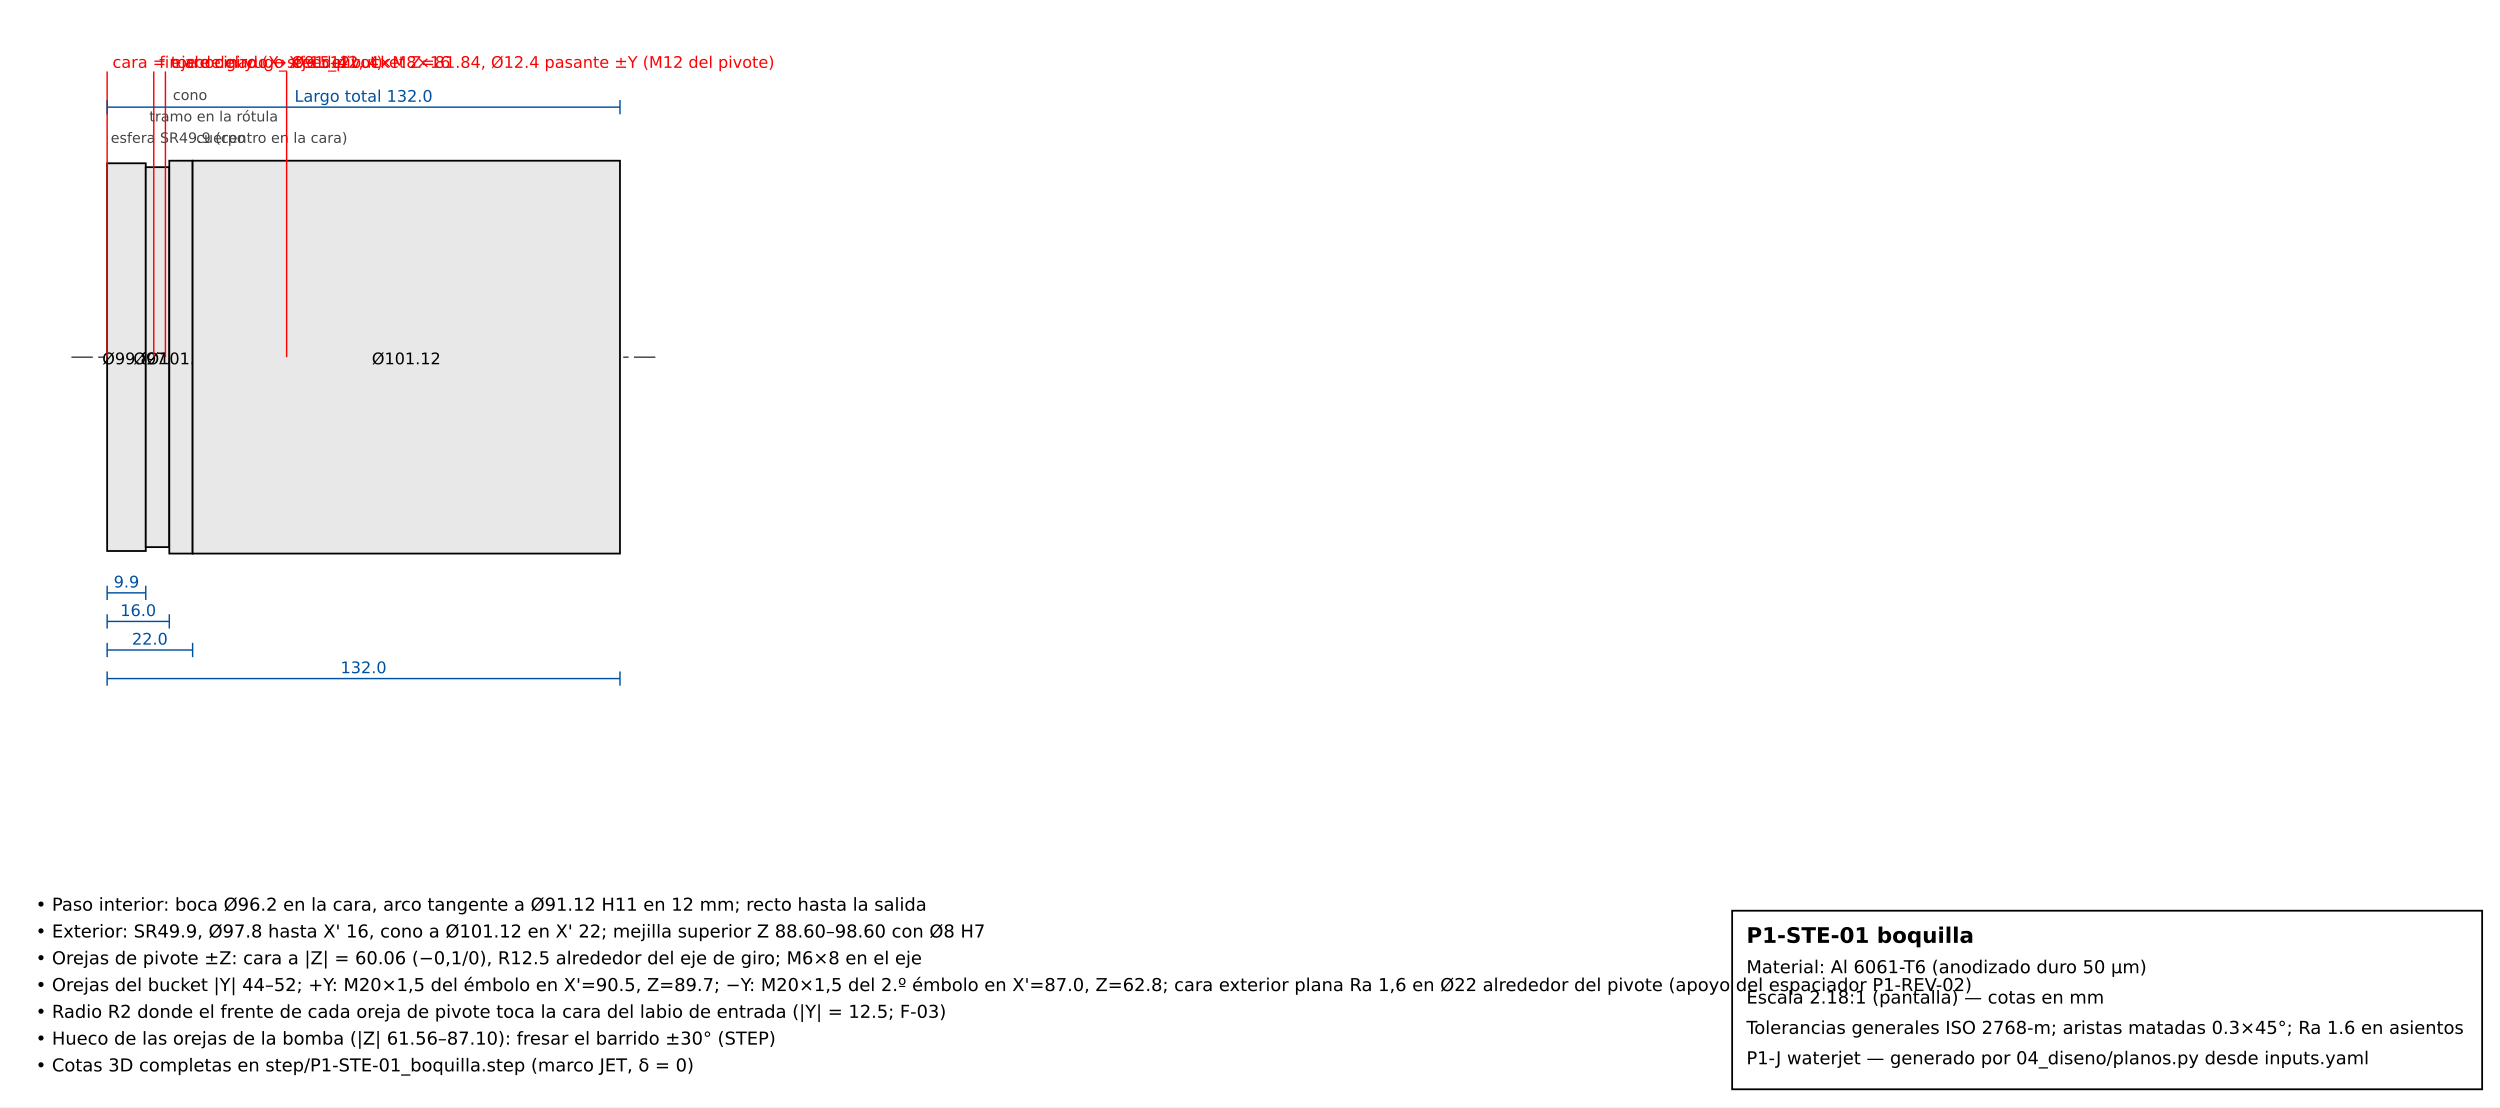
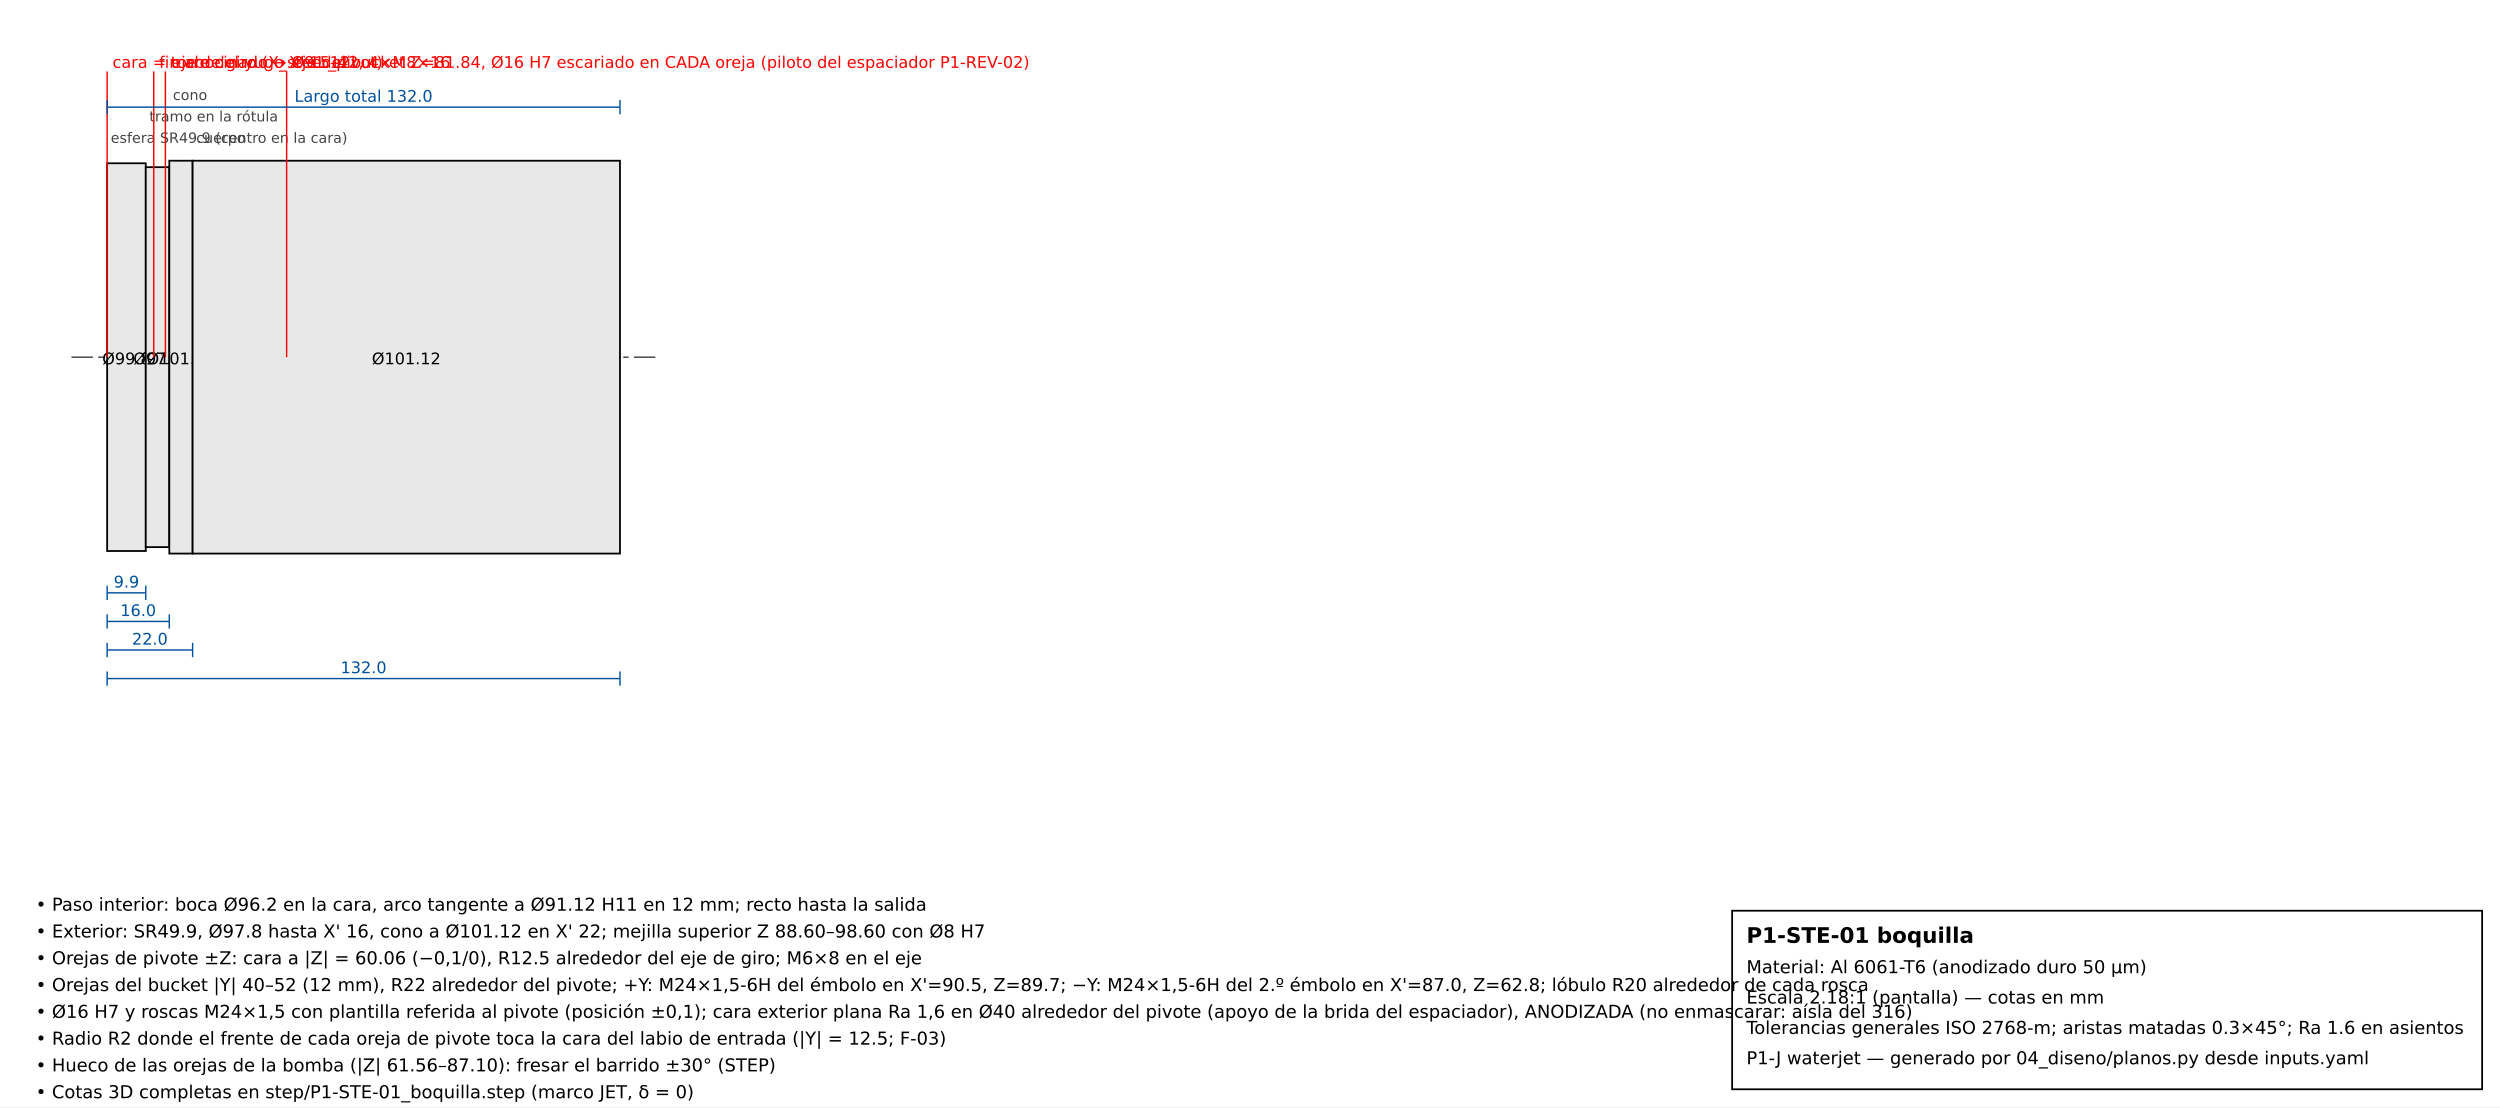
<svg xmlns="http://www.w3.org/2000/svg" baseProfile="full" height="620" version="1.1" width="1400">
  <defs />
  <rect fill="white" height="620" width="1400" x="0" y="0" />
  <line stroke="black" stroke-dasharray="12,3,3,3" stroke-width="0.6" x1="40" x2="367.184" y1="200" y2="200" />
  <rect fill="#e8e8e8" height="217.128" stroke="black" stroke-width="1" width="21.626" x="60" y="91.436" />
  <text font-family="DejaVu Sans" font-size="9" text-anchor="middle" x="70.813" y="204">Ø99.8</text>
  <line stroke="#0050a0" stroke-width="0.8" x1="60" x2="81.626" y1="332.0" y2="332.0" />
  <line stroke="#0050a0" stroke-width="0.8" x1="60" x2="60" y1="328.0" y2="336.0" />
  <line stroke="#0050a0" stroke-width="0.8" x1="81.626" x2="81.626" y1="328.0" y2="336.0" />
  <text fill="#0050a0" font-family="DejaVu Sans" font-size="9" text-anchor="middle" x="70.813" y="329.0">9.9</text>
  <text fill="#444" font-family="DejaVu Sans" font-size="8" x="62" y="80.0">esfera SR49.9 (centro en la cara)</text>
  <rect fill="#e8e8e8" height="212.777" stroke="black" stroke-width="1" width="13.184" x="81.626" y="93.612" />
  <text font-family="DejaVu Sans" font-size="9" text-anchor="middle" x="88.218" y="204">Ø97.8</text>
  <line stroke="#0050a0" stroke-width="0.8" x1="60" x2="94.81" y1="348.0" y2="348.0" />
  <line stroke="#0050a0" stroke-width="0.8" x1="60" x2="60" y1="344.0" y2="352.0" />
  <line stroke="#0050a0" stroke-width="0.8" x1="94.81" x2="94.81" y1="344.0" y2="352.0" />
  <text fill="#0050a0" font-family="DejaVu Sans" font-size="9" text-anchor="middle" x="77.405" y="345.0">16.0</text>
  <text fill="#444" font-family="DejaVu Sans" font-size="8" x="83.626" y="68.0">tramo en la rótula</text>
  <rect fill="#e8e8e8" height="220.0" stroke="black" stroke-width="1" width="13.054" x="94.81" y="90.0" />
  <text font-family="DejaVu Sans" font-size="9" text-anchor="middle" x="101.337" y="204">Ø101.12</text>
  <line stroke="#0050a0" stroke-width="0.8" x1="60" x2="107.864" y1="364.0" y2="364.0" />
  <line stroke="#0050a0" stroke-width="0.8" x1="60" x2="60" y1="360.0" y2="368.0" />
  <line stroke="#0050a0" stroke-width="0.8" x1="107.864" x2="107.864" y1="360.0" y2="368.0" />
  <text fill="#0050a0" font-family="DejaVu Sans" font-size="9" text-anchor="middle" x="83.932" y="361.0">22.0</text>
  <text fill="#444" font-family="DejaVu Sans" font-size="8" x="96.81" y="56.0">cono</text>
  <rect fill="#e8e8e8" height="220.0" stroke="black" stroke-width="1" width="239.32" x="107.864" y="90.0" />
  <text font-family="DejaVu Sans" font-size="9" text-anchor="middle" x="227.524" y="204">Ø101.12</text>
  <line stroke="#0050a0" stroke-width="0.8" x1="60" x2="347.184" y1="380.0" y2="380.0" />
  <line stroke="#0050a0" stroke-width="0.8" x1="60" x2="60" y1="376.0" y2="384.0" />
  <line stroke="#0050a0" stroke-width="0.8" x1="347.184" x2="347.184" y1="376.0" y2="384.0" />
  <text fill="#0050a0" font-family="DejaVu Sans" font-size="9" text-anchor="middle" x="203.592" y="377.0">132.0</text>
  <text fill="#444" font-family="DejaVu Sans" font-size="8" x="109.864" y="80.0">cuerpo</text>
  <line stroke="red" stroke-width="0.8" x1="60.0" x2="60.0" y1="40.0" y2="200" />
  <text fill="red" font-family="DejaVu Sans" font-size="9" x="63.0" y="38.0">cara = eje de giro (X_steer_pivot)</text>
  <line stroke="red" stroke-width="0.8" x1="86.108" x2="86.108" y1="40.0" y2="200" />
  <text fill="red" font-family="DejaVu Sans" font-size="9" x="89.108" y="38.0">fin abocinado → Ø91.12</text>
  <line stroke="red" stroke-width="0.8" x1="160.514" x2="160.514" y1="40.0" y2="200" />
-   <text fill="red" font-family="DejaVu Sans" font-size="9" x="163.514" y="38.0">eje del bucket Z=81.84, Ø12.4 pasante ±Y (M12 del pivote)</text>
+   <text fill="red" font-family="DejaVu Sans" font-size="9" x="163.514" y="38.0">eje del bucket Z=81.84, Ø16 H7 escariado en CADA oreja (piloto del espaciador P1-REV-02)</text>
  <line stroke="red" stroke-width="0.8" x1="92.634" x2="92.634" y1="40.0" y2="200" />
  <text fill="red" font-family="DejaVu Sans" font-size="9" x="95.634" y="38.0">torre del yugo X' 15–42, 4×M8×16</text>
  <line stroke="#0050a0" stroke-width="0.8" x1="60" x2="347.184" y1="60" y2="60" />
  <line stroke="#0050a0" stroke-width="0.8" x1="60" x2="60" y1="56" y2="64" />
  <line stroke="#0050a0" stroke-width="0.8" x1="347.184" x2="347.184" y1="56" y2="64" />
  <text fill="#0050a0" font-family="DejaVu Sans" font-size="9" text-anchor="middle" x="203.592" y="57">Largo total 132.0</text>
  <g font-family="DejaVu Sans" font-size="11">
    <rect fill="none" height="100" stroke="black" width="420" x="970" y="510" />
    <text font-size="12" font-weight="bold" x="978" y="528">P1-STE-01  boquilla</text>
    <text font-size="10" font-weight="normal" x="978" y="545">Material: Al 6061-T6 (anodizado duro 50 µm)</text>
    <text font-size="10" font-weight="normal" x="978" y="562">Escala 2.18:1 (pantalla)  —  cotas en mm</text>
    <text font-size="10" font-weight="normal" x="978" y="579">Tolerancias generales ISO 2768-m; aristas matadas 0.3×45°; Ra 1.6 en asientos</text>
    <text font-size="10" font-weight="normal" x="978" y="596">P1-J waterjet — generado por 04_diseno/planos.py desde inputs.yaml</text>
    <text font-size="10" x="20" y="510">• Paso interior: boca Ø96.2 en la cara, arco tangente a Ø91.12 H11 en 12 mm; recto hasta la salida</text>
    <text font-size="10" x="20" y="525">• Exterior: SR49.9, Ø97.8 hasta X' 16, cono a Ø101.12 en X' 22; mejilla superior Z 88.60–98.60 con Ø8 H7</text>
    <text font-size="10" x="20" y="540">• Orejas de pivote ±Z: cara a |Z| = 60.06 (−0,1/0), R12.5 alrededor del eje de giro; M6×8 en el eje</text>
-     <text font-size="10" x="20" y="555">• Orejas del bucket |Y| 44–52; +Y: M20×1,5 del émbolo en X'=90.5, Z=89.7; −Y: M20×1,5 del 2.º émbolo en X'=87.0, Z=62.8; cara exterior plana Ra 1,6 en Ø22 alrededor del pivote (apoyo del espaciador P1-REV-02)</text>
-     <text font-size="10" x="20" y="570">• Radio R2 donde el frente de cada oreja de pivote toca la cara del labio de entrada (|Y| = 12.5; F-03)</text>
-     <text font-size="10" x="20" y="585">• Hueco de las orejas de la bomba (|Z| 61.56–87.10): fresar el barrido ±30° (STEP)</text>
-     <text font-size="10" x="20" y="600">• Cotas 3D completas en step/P1-STE-01_boquilla.step (marco JET, δ = 0)</text>
+     <text font-size="10" x="20" y="555">• Orejas del bucket |Y| 40–52 (12 mm), R22 alrededor del pivote; +Y: M24×1,5-6H del émbolo en X'=90.5, Z=89.7; −Y: M24×1,5-6H del 2.º émbolo en X'=87.0, Z=62.8; lóbulo R20 alrededor de cada rosca</text>
+     <text font-size="10" x="20" y="570">• Ø16 H7 y roscas M24×1,5 con plantilla referida al pivote (posición ±0,1); cara exterior plana Ra 1,6 en Ø40 alrededor del pivote (apoyo de la brida del espaciador), ANODIZADA (no enmascarar: aísla del 316)</text>
+     <text font-size="10" x="20" y="585">• Radio R2 donde el frente de cada oreja de pivote toca la cara del labio de entrada (|Y| = 12.5; F-03)</text>
+     <text font-size="10" x="20" y="600">• Hueco de las orejas de la bomba (|Z| 61.56–87.10): fresar el barrido ±30° (STEP)</text>
+     <text font-size="10" x="20" y="615">• Cotas 3D completas en step/P1-STE-01_boquilla.step (marco JET, δ = 0)</text>
  </g>
</svg>
